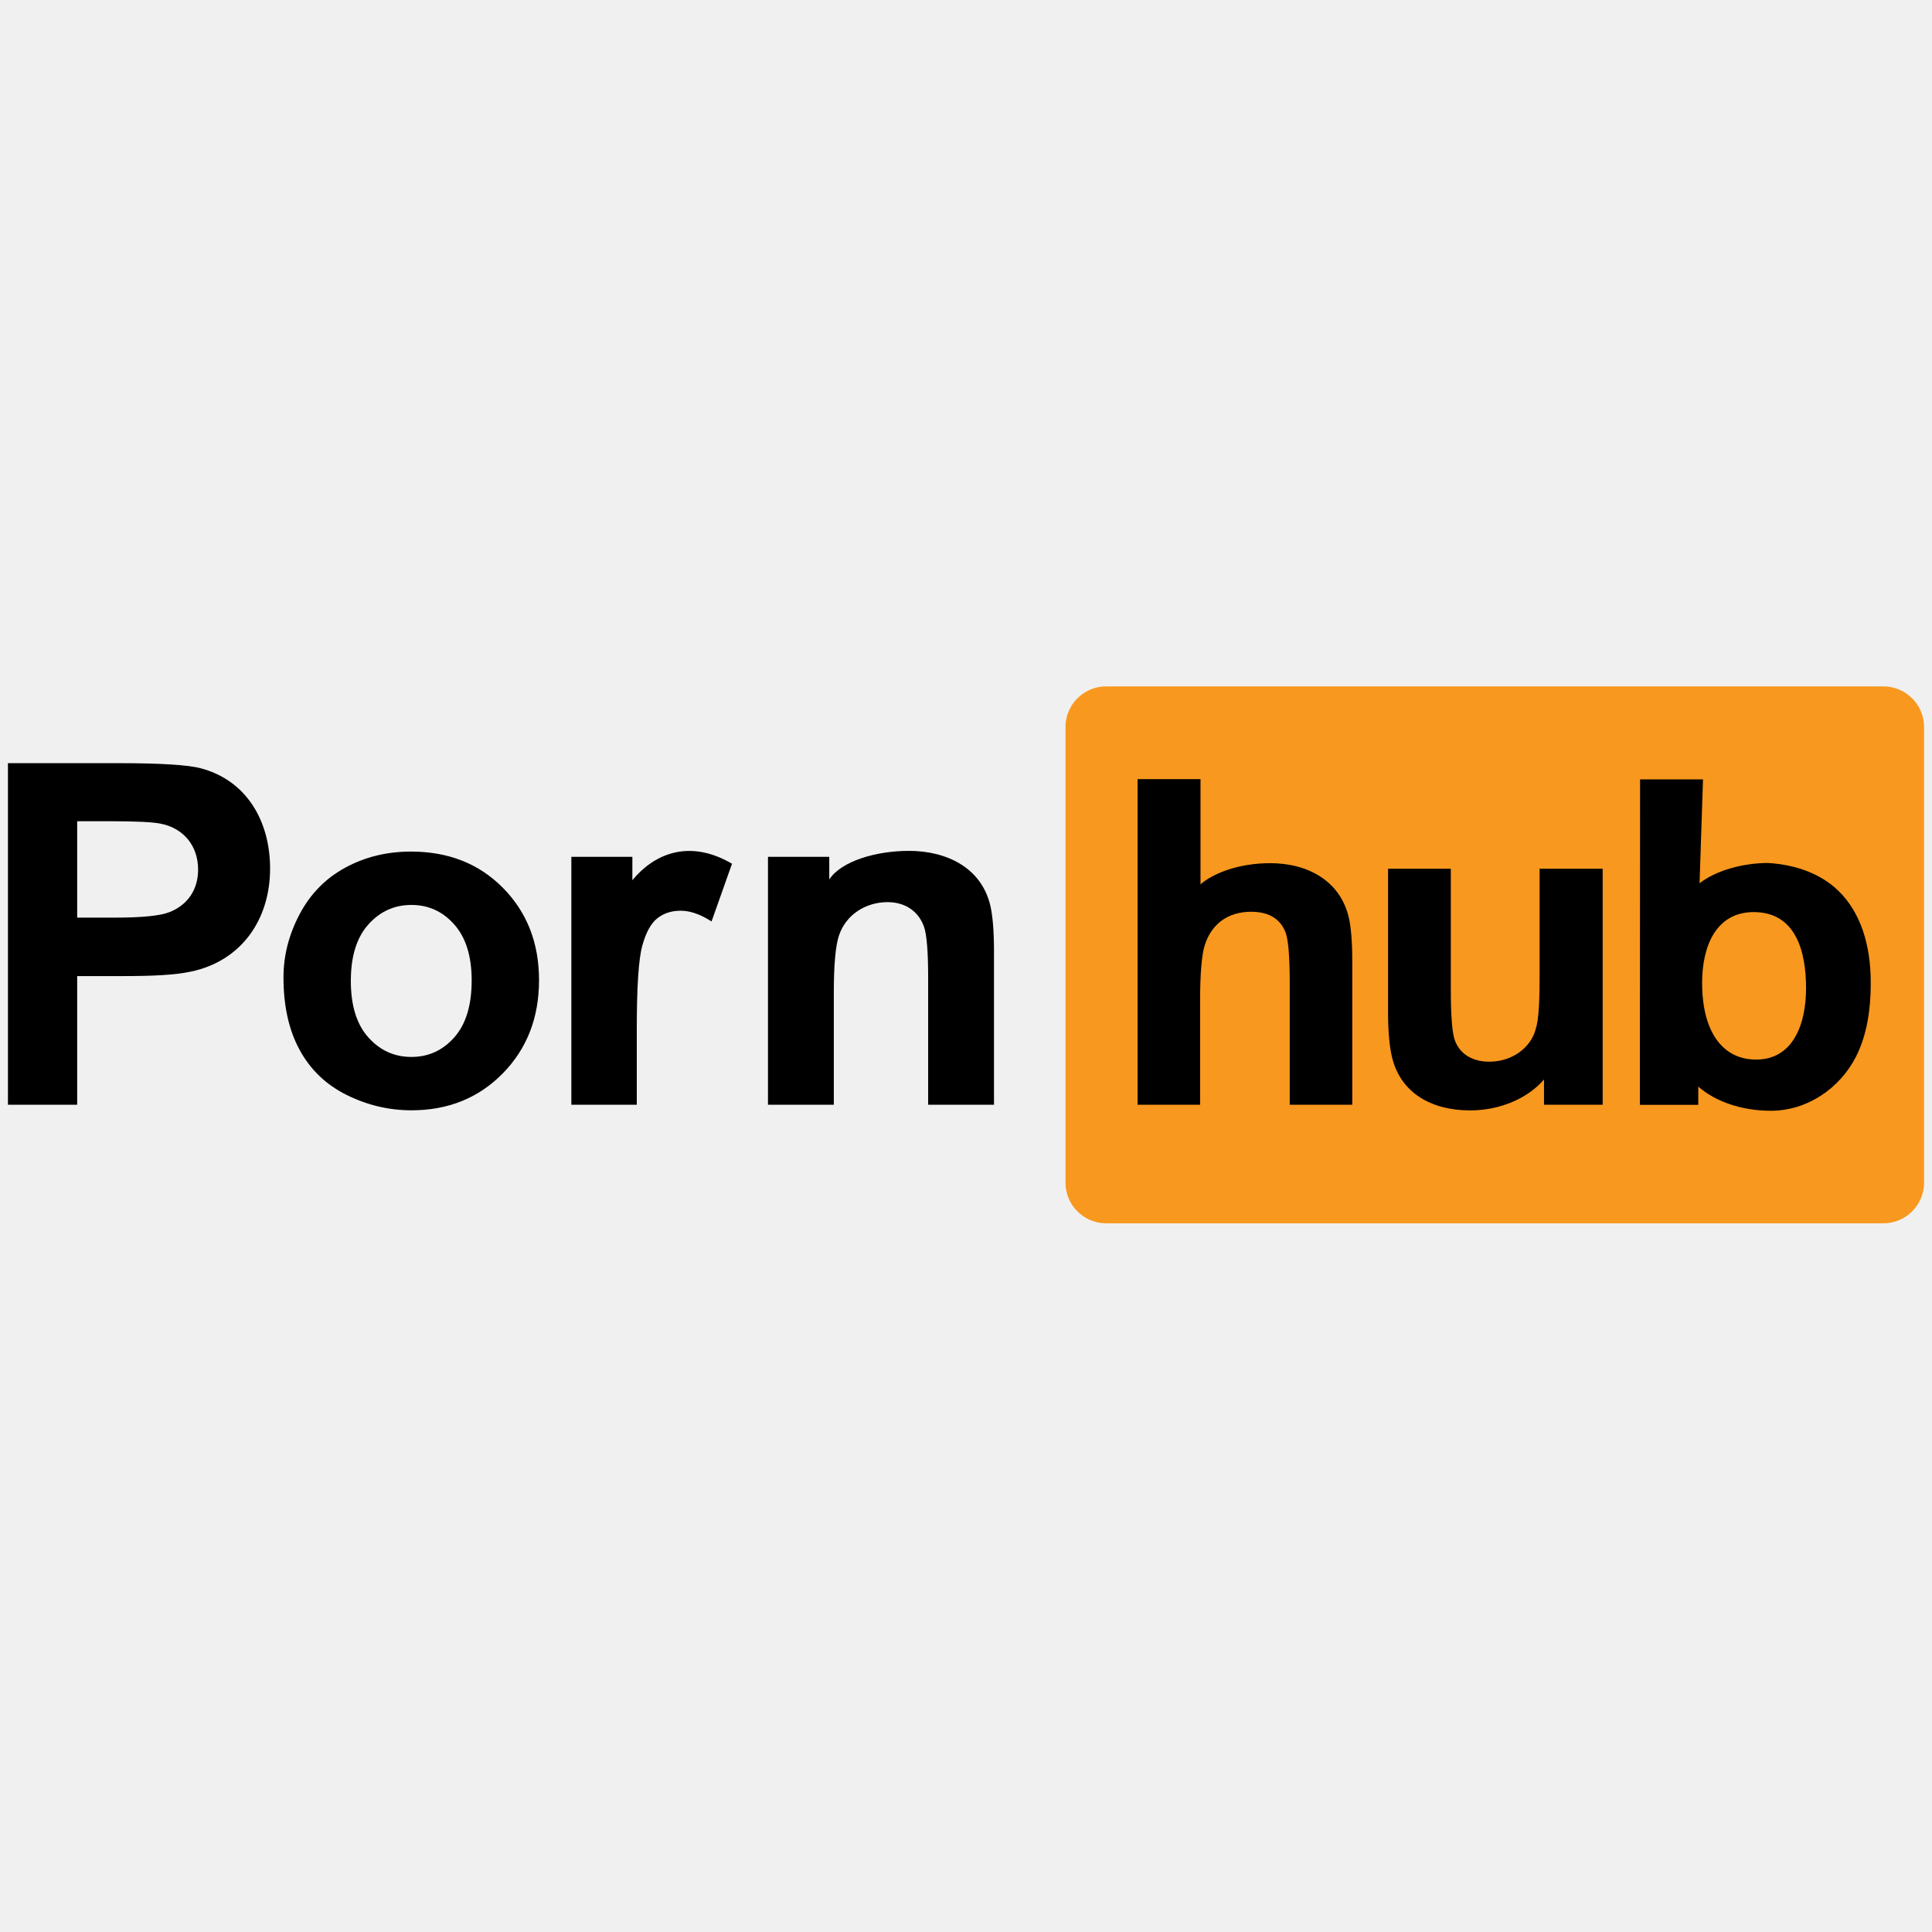
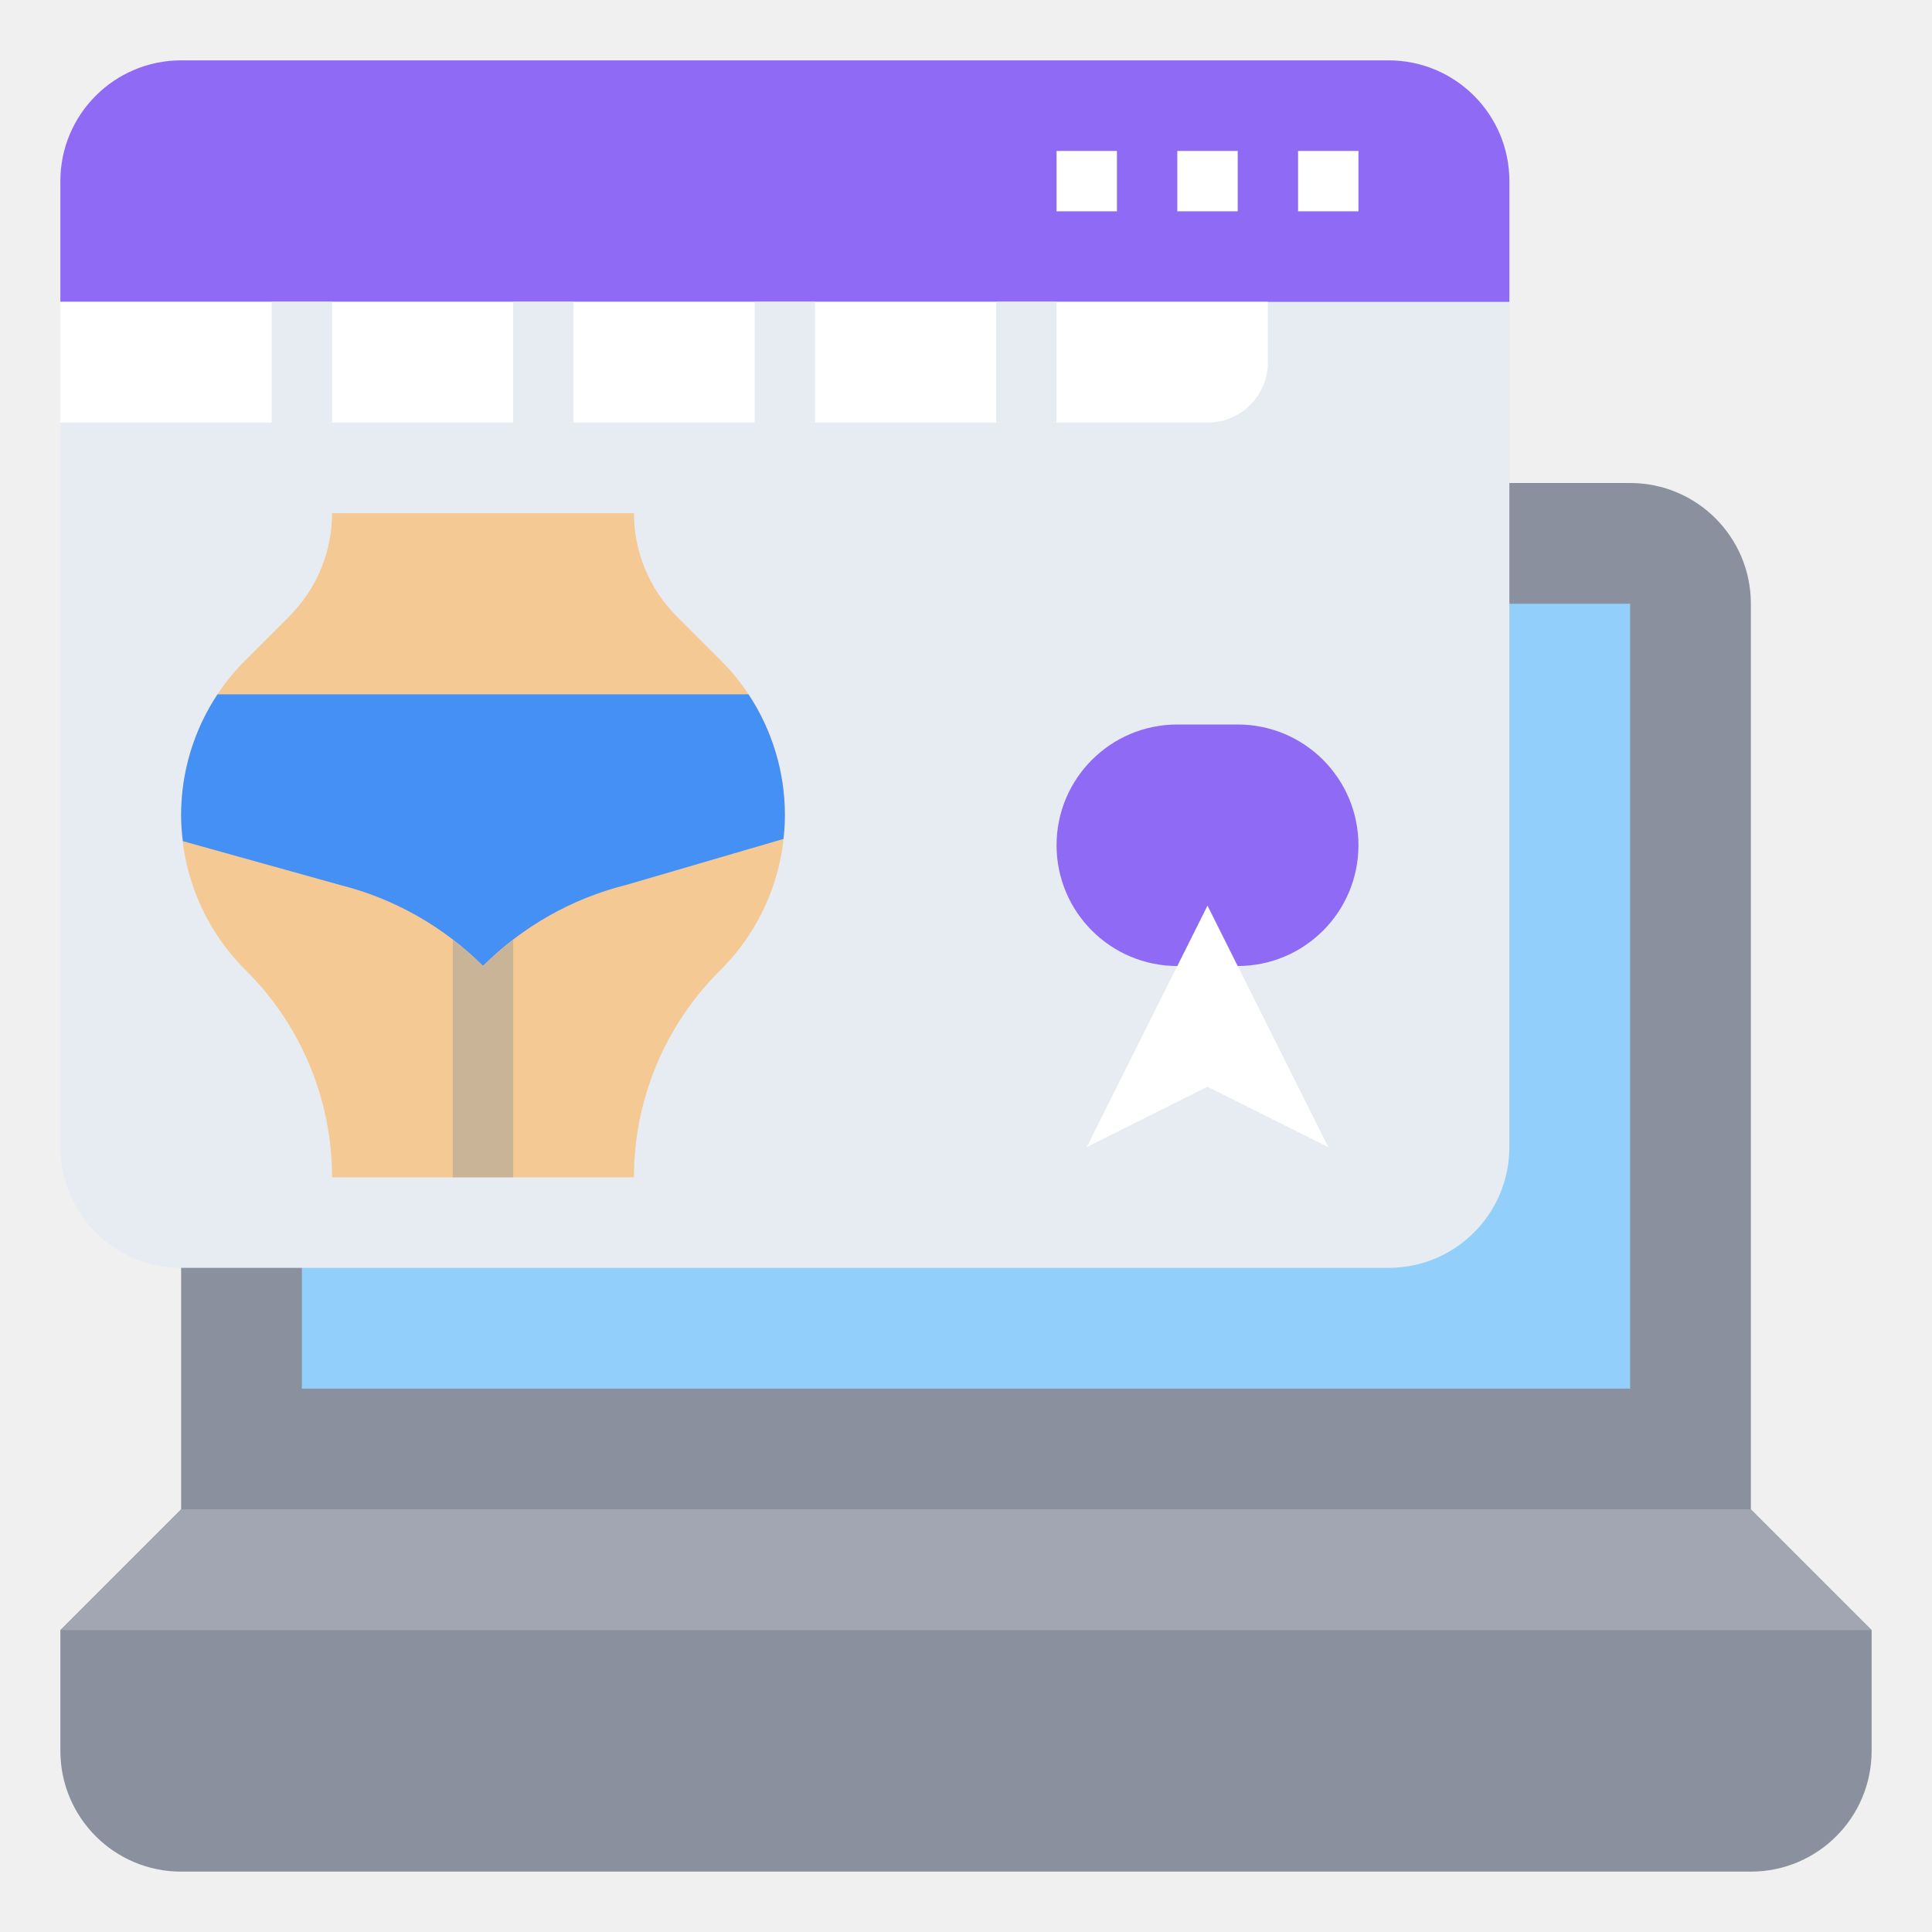
- <svg xmlns="http://www.w3.org/2000/svg" height="100%" style="fill-rule:evenodd;clip-rule:evenodd;stroke-linejoin:round;stroke-miterlimit:2;" version="1.1" viewBox="0 0 512 512" width="100%" xml:space="preserve">
-   <g>
-     <g transform="matrix(2.82109,0,0,2.82109,-607.254,-864.11)">
-       <path d="M216,410.081L216,377.995L226.402,377.995C230.343,377.995 232.908,378.156 234.105,378.472C238.482,379.63 240.627,383.508 240.627,387.895C240.627,392.728 237.895,396.58 233.211,397.571C231.669,397.898 229.654,397.996 226.724,397.996L222.506,397.996L222.506,410.081L216,410.081ZM222.506,383.449L222.506,392.504L226.043,392.504C228.593,392.504 230.291,392.332 231.151,391.997C232.902,391.313 233.865,389.859 233.865,387.992C233.865,385.744 232.485,384.071 230.276,383.665C229.506,383.523 227.958,383.449 225.624,383.449L222.506,383.449Z" />
-     </g>
-     <g transform="matrix(2.82109,0,0,2.82109,-607.254,-864.11)">
-       <path d="M241.885,398.124C241.885,396.08 242.386,394.103 243.396,392.193C244.405,390.276 245.834,388.821 247.681,387.814C249.528,386.807 251.585,386.3 253.866,386.3C257.388,386.3 260.267,387.441 262.518,389.724C264.769,392.014 265.891,394.894 265.891,398.385C265.891,401.906 264.754,404.823 262.488,407.136C260.215,409.448 257.358,410.604 253.91,410.604C251.779,410.604 249.745,410.119 247.808,409.157C245.879,408.195 244.405,406.785 243.396,404.92C242.386,403.062 241.885,400.794 241.885,398.124ZM248.212,398.452C248.212,400.757 248.758,402.525 249.85,403.748C250.949,404.98 252.295,405.591 253.903,405.591C255.503,405.591 256.85,404.98 257.934,403.748C259.018,402.525 259.564,400.742 259.564,398.407C259.564,396.132 259.018,394.379 257.934,393.156C256.85,391.925 255.503,391.313 253.903,391.313C252.295,391.313 250.949,391.925 249.85,393.156C248.758,394.379 248.212,396.147 248.212,398.452Z" />
-     </g>
-     <g transform="matrix(2.82109,0,0,2.82109,-607.254,-864.11)">
-       <path d="M275.074,410.081L268.927,410.081L268.927,386.794L274.659,386.794L274.659,388.992C276.561,386.659 279.857,385.004 284.02,387.442L282.097,392.866C281.057,392.193 280.093,391.856 279.203,391.856C278.335,391.856 277.6,392.093 277.004,392.567C276.404,393.043 275.934,393.898 275.591,395.139C275.247,396.381 275.074,398.983 275.074,402.939L275.074,410.081Z" />
-     </g>
-     <g transform="matrix(2.82109,0,0,2.82109,-607.254,-864.11)">
-       <path d="M308.63,410.081L302.445,410.081L302.445,398.213C302.445,395.7 302.314,394.076 302.049,393.344C301.492,391.803 300.168,391.049 298.639,391.049C296.611,391.049 294.723,392.195 294.061,394.204C293.743,395.169 293.583,396.95 293.583,399.552L293.583,410.081L287.398,410.081L287.398,386.794L293.156,386.794L293.156,388.918C294.286,387.198 297.541,386.233 300.644,386.233C304.142,386.233 307.444,387.781 308.286,391.379C308.512,392.344 308.63,393.832 308.63,395.625L308.63,410.081Z" />
-     </g>
-     <g transform="matrix(2.82109,0,0,2.82109,-607.254,-864.11)">
-       <path d="M319.16,370.782L392.185,370.782C394.283,370.782 396,372.498 396,374.597L396,417.404C396,419.503 394.283,421.219 392.185,421.219L319.16,421.219C317.062,421.219 315.346,419.503 315.346,417.404L315.346,374.597C315.346,372.498 317.062,370.782 319.16,370.782Z" style="fill:rgb(248,152,30);" />
-     </g>
-     <g transform="matrix(2.82109,0,0,2.82109,-607.254,-864.11)">
-       <path d="M369.303,410.092L369.322,379.521L375.234,379.521L374.91,389.278C376.457,388.063 379.03,387.371 381.346,387.371C384.008,387.532 386.349,388.413 387.986,390.018C390.003,391.994 391.017,395.034 390.99,398.743C390.99,401.078 390.641,403.521 389.616,405.544C388.108,408.52 385.044,410.648 381.601,410.648C378.796,410.648 376.347,409.74 374.789,408.379L374.789,410.092L369.303,410.092ZM375.15,398.636C375.15,403.157 377.02,405.839 380.224,405.839C383.698,405.839 384.915,402.507 384.915,399.13C384.915,395.772 384.005,391.985 379.996,391.985C376.497,391.985 375.15,395.126 375.15,398.636Z" />
-     </g>
-     <g transform="matrix(2.82109,0,0,2.82109,-607.254,-864.11)">
-       <path d="M342.286,410.081L336.411,410.081L336.411,398.649C336.411,396.268 336.286,394.635 336.035,393.942C335.506,392.481 334.248,391.953 332.795,391.953C330.566,391.953 329.076,393.132 328.447,395.036C328.145,395.951 327.993,397.731 327.993,400.196L327.993,410.081L322.118,410.081L322.118,379.495L328.03,379.495L328.03,389.375C329.242,388.327 331.636,387.389 334.584,387.389C338.092,387.389 341.159,389.043 341.959,392.501C342.174,393.416 342.286,394.826 342.286,396.525L342.286,410.081Z" />
-     </g>
-     <g transform="matrix(2.82109,0,0,2.82109,-607.254,-864.11)">
-       <path d="M345.65,387.911L351.543,387.911L351.543,399.313C351.543,401.694 351.668,403.326 351.919,404.02C352.447,405.481 353.793,406.039 355.153,406.039C357.317,406.039 359.077,404.709 359.523,402.956C359.824,402.042 359.885,400.201 359.885,397.735L359.885,387.911L365.81,387.911L365.81,410.081L360.298,410.081L360.298,407.706C358.867,409.389 356.29,410.614 353.347,410.614C349.768,410.614 346.805,409.009 346.005,405.552C345.792,404.637 345.65,403.227 345.65,401.528L345.65,387.911Z" />
-     </g>
+ <svg xmlns="http://www.w3.org/2000/svg" viewBox="0 0 64 64">
+   <g data-name="Layer 8" id="Layer_8">
+     <path d="M10,16H54a4,4,0,0,1,4,4V50a0,0,0,0,1,0,0H6a0,0,0,0,1,0,0V20A4,4,0,0,1,10,16Z" style="fill:#8b909f" />
+     <rect height="26" style="fill:#93cffb" width="44" x="10" y="20" />
+     <rect height="40" rx="4" style="fill:#e7ebf2" width="48" x="2" y="2" />
+     <path d="M21,17h0a4.828,4.828,0,0,0,1.414,3.414l1.465,1.465A7.242,7.242,0,0,1,26,27h0a7.242,7.242,0,0,1-2.121,5.121l-.051.051A9.656,9.656,0,0,0,21,39H11a9.656,9.656,0,0,0-2.828-6.828l-.051-.051A7.242,7.242,0,0,1,6,27H6a7.242,7.242,0,0,1,2.121-5.121l1.465-1.465A4.828,4.828,0,0,0,11,17H21Z" style="fill:#f4c993" />
+     <rect height="8" rx="4" style="fill:#8f6af4" width="10" x="35" y="24" />
+     <polygon points="36 38 40 30 44 38 40 36 36 38" style="fill:#fff" />
+     <path d="M2,58V54l4-4H58l4,4v4a4,4,0,0,1-4,4H6A4,4,0,0,1,2,58Z" style="fill:#8b909f" />
+     <polygon points="6 50 2 54 62 54 58 50 6 50" style="fill:#a2a6b2" />
+     <path d="M50,6a4,4,0,0,0-4-4H6A4,4,0,0,0,2,6v4H50Z" style="fill:#8f6af4" />
+     <rect height="2" style="fill:#fff" width="2" x="43" y="5" />
+     <rect height="2" style="fill:#fff" width="2" x="39" y="5" />
+     <rect height="2" style="fill:#fff" width="2" x="35" y="5" />
+     <path d="M2,14H40a2,2,0,0,0,2-2V10H2Z" style="fill:#fff" />
+     <rect height="4" style="fill:#e7ebf2" width="2" x="9" y="10" />
+     <rect height="4" style="fill:#e7ebf2" width="2" x="17" y="10" />
+     <rect height="4" style="fill:#e7ebf2" width="2" x="25" y="10" />
+     <rect height="4" style="fill:#e7ebf2" width="2" x="33" y="10" />
+     <path d="M26,27a7.243,7.243,0,0,0-1.206-4H7.206A7.243,7.243,0,0,0,6,27a7.1,7.1,0,0,0,.058.864l5.2,1.45A10.209,10.209,0,0,1,16,32a10.209,10.209,0,0,1,4.744-2.686l5.209-1.523A7.162,7.162,0,0,0,26,27Z" style="fill:#4590f4" />
+     <path d="M16,32a10.213,10.213,0,0,0-1-.873V39h2V31.127A10.213,10.213,0,0,0,16,32Z" style="fill:#cab498" />
  </g>
</svg>
